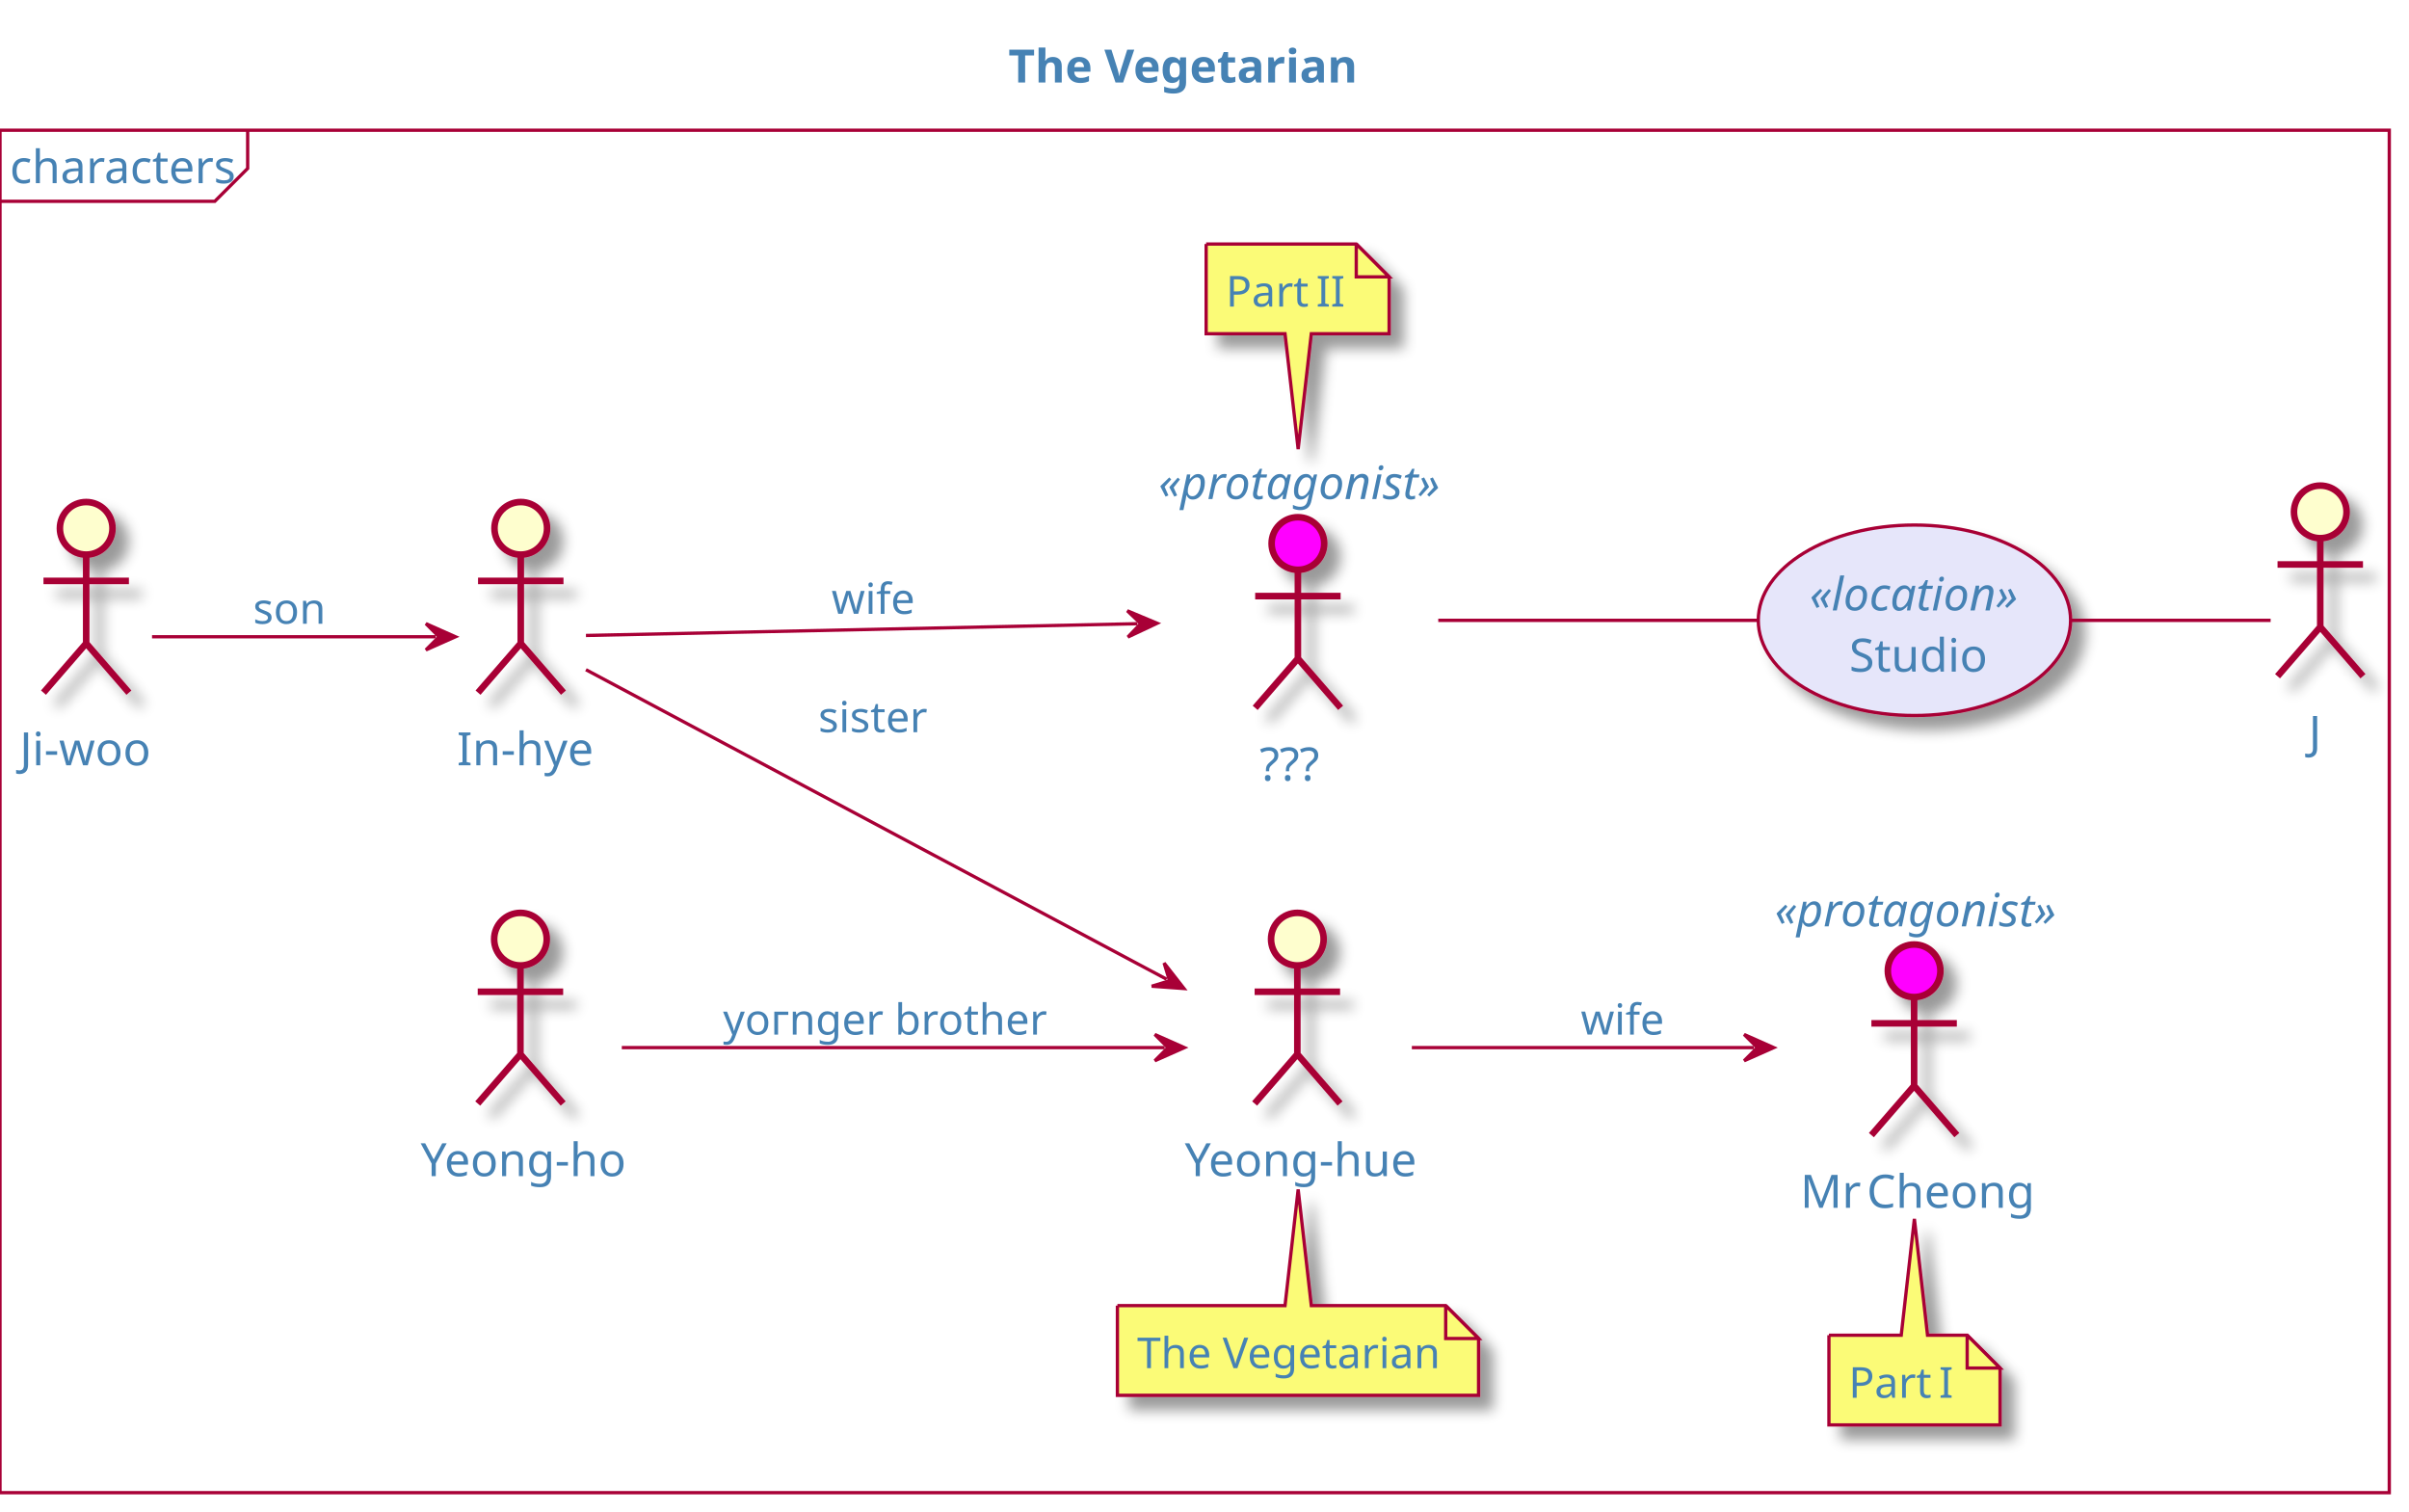
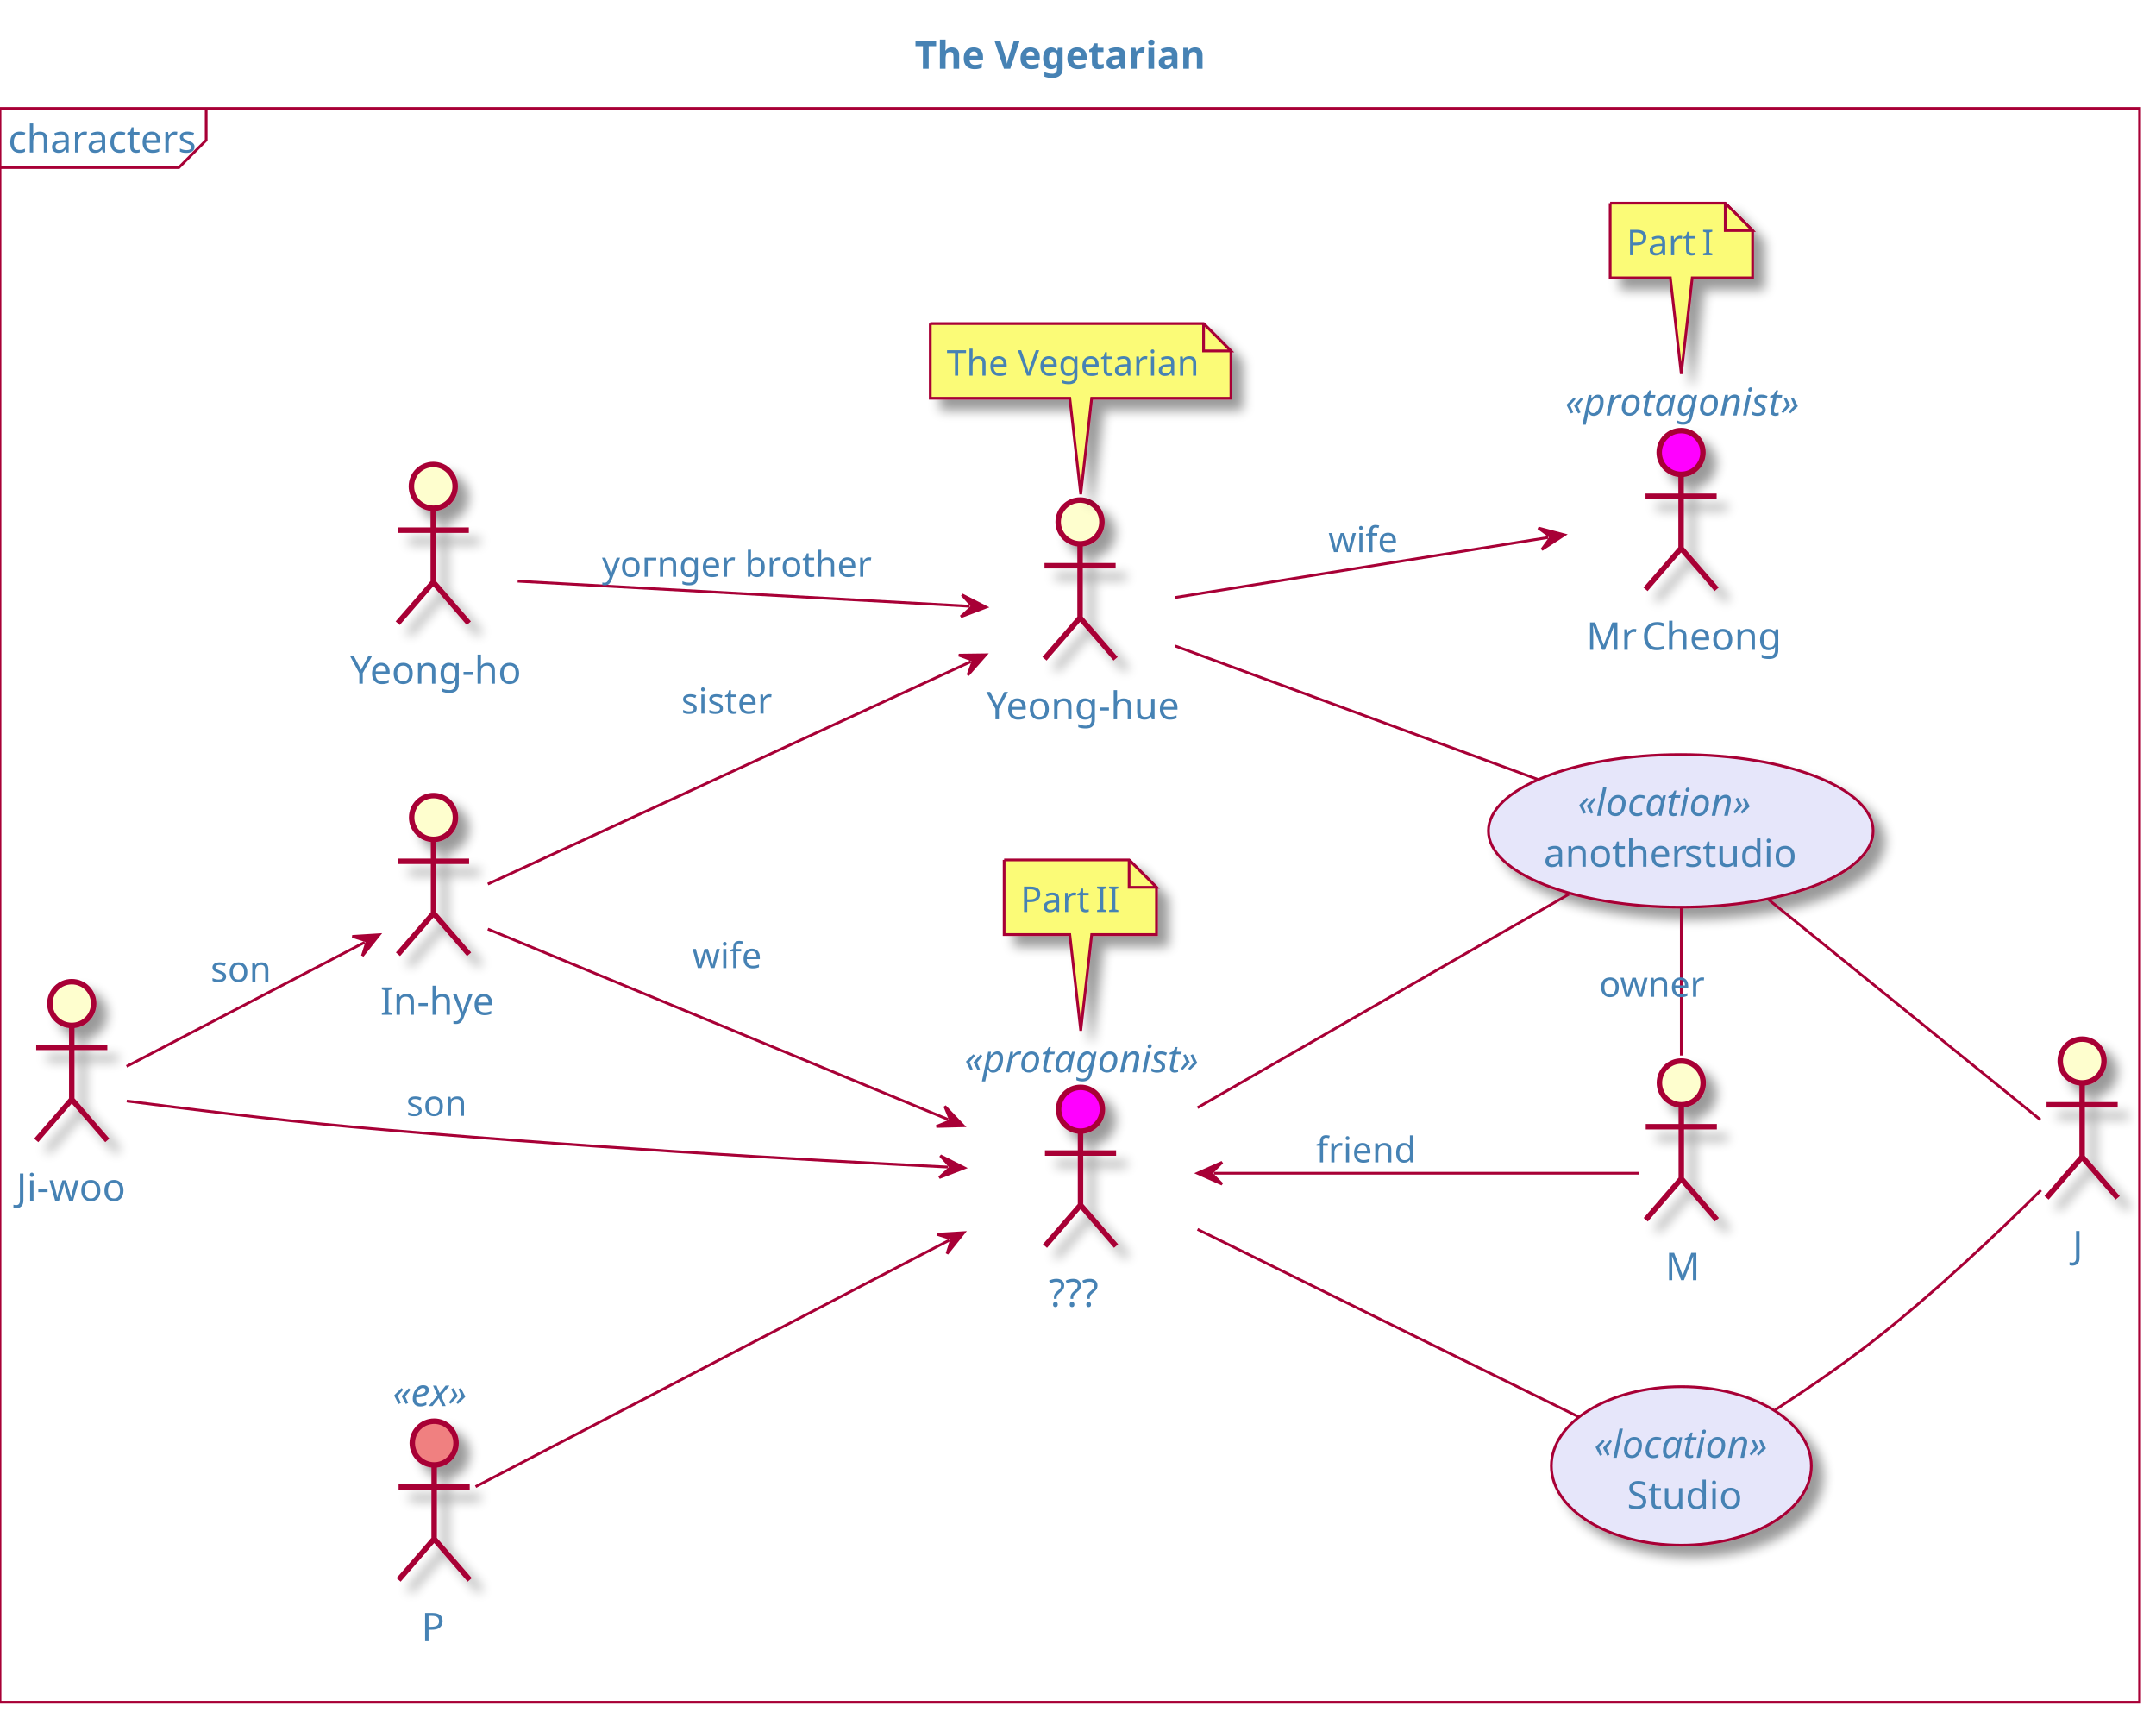
- <svg xmlns="http://www.w3.org/2000/svg" contentStyleType="text/css" height="460px" preserveAspectRatio="none" style="width:733px;height:460px;" version="1.1" viewBox="0 0 733 460" width="733px" zoomAndPan="magnify">
+ <svg xmlns="http://www.w3.org/2000/svg" contentStyleType="text/css" height="628px" preserveAspectRatio="none" style="width:788px;height:628px;" version="1.1" viewBox="0 0 788 628" width="788px" zoomAndPan="magnify">
  <defs>
-     <filter height="300%" id="fiuc9cywhitlz" width="300%" x="-1" y="-1">
+     <filter height="300%" id="f1q7u4tpdeazxj" width="300%" x="-1" y="-1">
      <feGaussianBlur result="blurOut" stdDeviation="2" />
      <feColorMatrix in="blurOut" result="blurOut2" type="matrix" values="0 0 0 0 0 0 0 0 0 0 0 0 0 0 0 0 0 0 .4 0" />
      <feOffset dx="4" dy="4" in="blurOut2" result="blurOut3" />
      <feBlend in="SourceGraphic" in2="blurOut3" mode="normal" />
    </filter>
  </defs>
  <g>
-     <text fill="#4682B4" font-family="sans-serif" font-size="14" font-weight="bold" lengthAdjust="spacing" textLength="100.365" x="306.817" y="25.107">The Vegetarian</text>
-     <rect fill="none" height="414.533" style="stroke:#A80036;stroke-width:1;" width="727" x="0" y="39.621" />
+     <text fill="#4682B4" font-family="sans-serif" font-size="14" font-weight="bold" lengthAdjust="spacing" textLength="100.365" x="334.317" y="25.107">The Vegetarian</text>
+     <rect fill="none" height="582.471" style="stroke:#A80036;stroke-width:1;" width="782" x="0" y="39.621" />
    <path d="M75.358,39.621 L75.358,51.242 L65.358,61.242 L0,61.242 " fill="none" style="stroke:#A80036;stroke-width:1;" />
    <text fill="#4682B4" font-family="sans-serif" font-size="14" lengthAdjust="spacing" textLength="65.358" x="3" y="55.728">characters</text>
    <g id="elem_narrator">
-       <ellipse cx="582.42" cy="295.363" fill="#FF00FF" filter="url(#fiuc9cywhitlz)" rx="8" ry="8" style="stroke:#A80036;stroke-width:2;" />
-       <path d="M582.42,303.363 L582.42,330.363 M569.42,311.363 L595.42,311.363 M582.42,330.363 L569.42,345.363 M582.42,330.363 L595.42,345.363 " fill="none" filter="url(#fiuc9cywhitlz)" style="stroke:#A80036;stroke-width:2;" />
-       <text fill="#4682B4" font-family="sans-serif" font-size="14" lengthAdjust="spacing" textLength="16.324" x="547.793" y="367.471">Mr</text>
-       <text fill="#4682B4" font-family="sans-serif" font-size="14" lengthAdjust="spacing" textLength="3.89" x="564.117" y="367.471"> </text>
-       <text fill="#4682B4" font-family="sans-serif" font-size="14" lengthAdjust="spacing" textLength="49.041" x="568.007" y="367.471">Cheong</text>
-       <text fill="#4682B4" font-family="sans-serif" font-size="14" font-style="italic" lengthAdjust="spacing" textLength="84.841" x="540" y="281.85">«protagonist»</text>
+       <ellipse cx="614.42" cy="165.363" fill="#FF00FF" filter="url(#f1q7u4tpdeazxj)" rx="8" ry="8" style="stroke:#A80036;stroke-width:2;" />
+       <path d="M614.42,173.363 L614.42,200.363 M601.42,181.363 L627.42,181.363 M614.42,200.363 L601.42,215.363 M614.42,200.363 L627.42,215.363 " fill="none" filter="url(#f1q7u4tpdeazxj)" style="stroke:#A80036;stroke-width:2;" />
+       <text fill="#4682B4" font-family="sans-serif" font-size="14" lengthAdjust="spacing" textLength="16.324" x="579.793" y="237.471">Mr</text>
+       <text fill="#4682B4" font-family="sans-serif" font-size="14" lengthAdjust="spacing" textLength="3.89" x="596.117" y="237.471"> </text>
+       <text fill="#4682B4" font-family="sans-serif" font-size="14" lengthAdjust="spacing" textLength="49.041" x="600.007" y="237.471">Cheong</text>
+       <text fill="#4682B4" font-family="sans-serif" font-size="14" font-style="italic" lengthAdjust="spacing" textLength="84.841" x="572" y="151.85">«protagonist»</text>
    </g>
    <g id="elem_GMN3">
-       <path d="M556.5,406.242 L556.5,433.533 A0,0 0 0 0 556.5,433.533 L608.565,433.533 A0,0 0 0 0 608.565,433.533 L608.565,416.242 L598.565,406.242 L586.5,406.242 L582.5,370.852 L578.5,406.242 L556.5,406.242 A0,0 0 0 0 556.5,406.242 " fill="#FBFB77" filter="url(#fiuc9cywhitlz)" style="stroke:#A80036;stroke-width:1;" />
-       <path d="M598.565,406.242 L598.565,416.242 L608.565,416.242 L598.565,406.242 " fill="#FBFB77" style="stroke:#A80036;stroke-width:1;" />
-       <text fill="#4682B4" font-family="sans-serif" font-size="13" lengthAdjust="spacing" textLength="23.842" x="562.5" y="425.271">Part</text>
-       <text fill="#4682B4" font-family="sans-serif" font-size="13" lengthAdjust="spacing" textLength="3.612" x="586.342" y="425.271"> </text>
-       <text fill="#4682B4" font-family="sans-serif" font-size="13" lengthAdjust="spacing" textLength="3.612" x="589.954" y="425.271">I</text>
+       <path d="M588.5,74.242 L588.5,101.533 A0,0 0 0 0 588.5,101.533 L610.5,101.533 L614.5,136.662 L618.5,101.533 L640.565,101.533 A0,0 0 0 0 640.565,101.533 L640.565,84.242 L630.565,74.242 L588.5,74.242 A0,0 0 0 0 588.5,74.242 " fill="#FBFB77" filter="url(#f1q7u4tpdeazxj)" style="stroke:#A80036;stroke-width:1;" />
+       <path d="M630.565,74.242 L630.565,84.242 L640.565,84.242 L630.565,74.242 " fill="#FBFB77" style="stroke:#A80036;stroke-width:1;" />
+       <text fill="#4682B4" font-family="sans-serif" font-size="13" lengthAdjust="spacing" textLength="23.842" x="594.5" y="93.27">Part</text>
+       <text fill="#4682B4" font-family="sans-serif" font-size="13" lengthAdjust="spacing" textLength="3.612" x="618.342" y="93.27"> </text>
+       <text fill="#4682B4" font-family="sans-serif" font-size="13" lengthAdjust="spacing" textLength="3.612" x="621.954" y="93.27">I</text>
    </g>
    <g id="elem_vegetarian">
-       <ellipse cx="394.752" cy="285.742" fill="#FEFECE" filter="url(#fiuc9cywhitlz)" rx="8" ry="8" style="stroke:#A80036;stroke-width:2;" />
-       <path d="M394.752,293.742 L394.752,320.742 M381.752,301.742 L407.752,301.742 M394.752,320.742 L381.752,335.742 M394.752,320.742 L407.752,335.742 " fill="none" filter="url(#fiuc9cywhitlz)" style="stroke:#A80036;stroke-width:2;" />
-       <text fill="#4682B4" font-family="sans-serif" font-size="14" lengthAdjust="spacing" textLength="68.503" x="360.5" y="357.85">Yeong-hue</text>
+       <ellipse cx="394.752" cy="190.742" fill="#FEFECE" filter="url(#f1q7u4tpdeazxj)" rx="8" ry="8" style="stroke:#A80036;stroke-width:2;" />
+       <path d="M394.752,198.742 L394.752,225.742 M381.752,206.742 L407.752,206.742 M394.752,225.742 L381.752,240.742 M394.752,225.742 L407.752,240.742 " fill="none" filter="url(#f1q7u4tpdeazxj)" style="stroke:#A80036;stroke-width:2;" />
+       <text fill="#4682B4" font-family="sans-serif" font-size="14" lengthAdjust="spacing" textLength="68.503" x="360.5" y="262.85">Yeong-hue</text>
    </g>
    <g id="elem_GMN7">
-       <path d="M340,397.242 L340,424.533 A0,0 0 0 0 340,424.533 L449.893,424.533 A0,0 0 0 0 449.893,424.533 L449.893,407.242 L439.893,397.242 L399,397.242 L395,361.892 L391,397.242 L340,397.242 A0,0 0 0 0 340,397.242 " fill="#FBFB77" filter="url(#fiuc9cywhitlz)" style="stroke:#A80036;stroke-width:1;" />
-       <path d="M439.893,397.242 L439.893,407.242 L449.893,407.242 L439.893,397.242 " fill="#FBFB77" style="stroke:#A80036;stroke-width:1;" />
-       <text fill="#4682B4" font-family="sans-serif" font-size="13" lengthAdjust="spacing" textLength="22.401" x="346" y="416.271">The</text>
-       <text fill="#4682B4" font-family="sans-serif" font-size="13" lengthAdjust="spacing" textLength="3.612" x="368.401" y="416.271"> </text>
-       <text fill="#4682B4" font-family="sans-serif" font-size="13" lengthAdjust="spacing" textLength="62.88" x="372.013" y="416.271">Vegetarian</text>
+       <path d="M340,118.242 L340,145.533 A0,0 0 0 0 340,145.533 L391,145.533 L395,180.622 L399,145.533 L449.893,145.533 A0,0 0 0 0 449.893,145.533 L449.893,128.242 L439.893,118.242 L340,118.242 A0,0 0 0 0 340,118.242 " fill="#FBFB77" filter="url(#f1q7u4tpdeazxj)" style="stroke:#A80036;stroke-width:1;" />
+       <path d="M439.893,118.242 L439.893,128.242 L449.893,128.242 L439.893,118.242 " fill="#FBFB77" style="stroke:#A80036;stroke-width:1;" />
+       <text fill="#4682B4" font-family="sans-serif" font-size="13" lengthAdjust="spacing" textLength="22.401" x="346" y="137.27">The</text>
+       <text fill="#4682B4" font-family="sans-serif" font-size="13" lengthAdjust="spacing" textLength="3.612" x="368.401" y="137.27"> </text>
+       <text fill="#4682B4" font-family="sans-serif" font-size="13" lengthAdjust="spacing" textLength="62.88" x="372.013" y="137.27">Vegetarian</text>
    </g>
    <g id="elem_sister">
-       <ellipse cx="158.455" cy="160.742" fill="#FEFECE" filter="url(#fiuc9cywhitlz)" rx="8" ry="8" style="stroke:#A80036;stroke-width:2;" />
-       <path d="M158.455,168.742 L158.455,195.742 M145.455,176.742 L171.455,176.742 M158.455,195.742 L145.455,210.742 M158.455,195.742 L171.455,210.742 " fill="none" filter="url(#fiuc9cywhitlz)" style="stroke:#A80036;stroke-width:2;" />
-       <text fill="#4682B4" font-family="sans-serif" font-size="14" lengthAdjust="spacing" textLength="38.91" x="139" y="232.85">In-hye</text>
+       <ellipse cx="158.455" cy="298.742" fill="#FEFECE" filter="url(#f1q7u4tpdeazxj)" rx="8" ry="8" style="stroke:#A80036;stroke-width:2;" />
+       <path d="M158.455,306.742 L158.455,333.742 M145.455,314.742 L171.455,314.742 M158.455,333.742 L145.455,348.742 M158.455,333.742 L171.455,348.742 " fill="none" filter="url(#f1q7u4tpdeazxj)" style="stroke:#A80036;stroke-width:2;" />
+       <text fill="#4682B4" font-family="sans-serif" font-size="14" lengthAdjust="spacing" textLength="38.91" x="139" y="370.85">In-hye</text>
    </g>
    <g id="elem_brother">
-       <ellipse cx="158.358" cy="285.742" fill="#FEFECE" filter="url(#fiuc9cywhitlz)" rx="8" ry="8" style="stroke:#A80036;stroke-width:2;" />
-       <path d="M158.358,293.742 L158.358,320.742 M145.358,301.742 L171.358,301.742 M158.358,320.742 L145.358,335.742 M158.358,320.742 L171.358,335.742 " fill="none" filter="url(#fiuc9cywhitlz)" style="stroke:#A80036;stroke-width:2;" />
-       <text fill="#4682B4" font-family="sans-serif" font-size="14" lengthAdjust="spacing" textLength="60.717" x="128" y="357.85">Yeong-ho</text>
+       <ellipse cx="158.358" cy="177.742" fill="#FEFECE" filter="url(#f1q7u4tpdeazxj)" rx="8" ry="8" style="stroke:#A80036;stroke-width:2;" />
+       <path d="M158.358,185.742 L158.358,212.742 M145.358,193.742 L171.358,193.742 M158.358,212.742 L145.358,227.742 M158.358,212.742 L171.358,227.742 " fill="none" filter="url(#f1q7u4tpdeazxj)" style="stroke:#A80036;stroke-width:2;" />
+       <text fill="#4682B4" font-family="sans-serif" font-size="14" lengthAdjust="spacing" textLength="60.717" x="128" y="249.85">Yeong-ho</text>
    </g>
    <g id="elem_nephew">
-       <ellipse cx="26.227" cy="160.742" fill="#FEFECE" filter="url(#fiuc9cywhitlz)" rx="8" ry="8" style="stroke:#A80036;stroke-width:2;" />
-       <path d="M26.227,168.742 L26.227,195.742 M13.227,176.742 L39.227,176.742 M26.227,195.742 L13.227,210.742 M26.227,195.742 L39.227,210.742 " fill="none" filter="url(#fiuc9cywhitlz)" style="stroke:#A80036;stroke-width:2;" />
-       <text fill="#4682B4" font-family="sans-serif" font-size="14" lengthAdjust="spacing" textLength="40.455" x="6" y="232.85">Ji-woo</text>
+       <ellipse cx="26.227" cy="366.742" fill="#FEFECE" filter="url(#f1q7u4tpdeazxj)" rx="8" ry="8" style="stroke:#A80036;stroke-width:2;" />
+       <path d="M26.227,374.742 L26.227,401.742 M13.227,382.742 L39.227,382.742 M26.227,401.742 L13.227,416.742 M26.227,401.742 L39.227,416.742 " fill="none" filter="url(#f1q7u4tpdeazxj)" style="stroke:#A80036;stroke-width:2;" />
+       <text fill="#4682B4" font-family="sans-serif" font-size="14" lengthAdjust="spacing" textLength="40.455" x="6" y="438.85">Ji-woo</text>
    </g>
    <g id="elem_studio">
-       <ellipse cx="582.516" cy="188.717" fill="#E6E6FA" filter="url(#fiuc9cywhitlz)" rx="47.516" ry="28.974" style="stroke:#A80036;stroke-width:1;" />
-       <text fill="#4682B4" font-family="sans-serif" font-size="14" font-style="italic" lengthAdjust="spacing" textLength="63.827" x="550.602" y="185.729">«location»</text>
-       <text fill="#4682B4" font-family="sans-serif" font-size="14" lengthAdjust="spacing" textLength="39.696" x="562.668" y="204.35">Studio</text>
+       <ellipse cx="614.516" cy="535.717" fill="#E6E6FA" filter="url(#f1q7u4tpdeazxj)" rx="47.516" ry="28.974" style="stroke:#A80036;stroke-width:1;" />
+       <text fill="#4682B4" font-family="sans-serif" font-size="14" font-style="italic" lengthAdjust="spacing" textLength="63.827" x="582.602" y="532.729">«location»</text>
+       <text fill="#4682B4" font-family="sans-serif" font-size="14" lengthAdjust="spacing" textLength="39.696" x="594.668" y="551.35">Studio</text>
    </g>
    <g id="elem_he">
-       <ellipse cx="394.92" cy="165.363" fill="#FF00FF" filter="url(#fiuc9cywhitlz)" rx="8" ry="8" style="stroke:#A80036;stroke-width:2;" />
-       <path d="M394.92,173.363 L394.92,200.363 M381.92,181.363 L407.92,181.363 M394.92,200.363 L381.92,215.363 M394.92,200.363 L407.92,215.363 " fill="none" filter="url(#fiuc9cywhitlz)" style="stroke:#A80036;stroke-width:2;" />
-       <text fill="#4682B4" font-family="sans-serif" font-size="14" lengthAdjust="spacing" textLength="23.358" x="383.241" y="237.471">???</text>
-       <text fill="#4682B4" font-family="sans-serif" font-size="14" font-style="italic" lengthAdjust="spacing" textLength="84.841" x="352.5" y="151.85">«protagonist»</text>
+       <ellipse cx="394.92" cy="405.363" fill="#FF00FF" filter="url(#f1q7u4tpdeazxj)" rx="8" ry="8" style="stroke:#A80036;stroke-width:2;" />
+       <path d="M394.92,413.363 L394.92,440.363 M381.92,421.363 L407.92,421.363 M394.92,440.363 L381.92,455.363 M394.92,440.363 L407.92,455.363 " fill="none" filter="url(#f1q7u4tpdeazxj)" style="stroke:#A80036;stroke-width:2;" />
+       <text fill="#4682B4" font-family="sans-serif" font-size="14" lengthAdjust="spacing" textLength="23.358" x="383.241" y="477.471">???</text>
+       <text fill="#4682B4" font-family="sans-serif" font-size="14" font-style="italic" lengthAdjust="spacing" textLength="84.841" x="352.5" y="391.85">«protagonist»</text>
    </g>
-     <g id="elem_GMN19">
-       <path d="M367,74.242 L367,101.533 A0,0 0 0 0 367,101.533 L391,101.533 L395,136.662 L399,101.533 L422.677,101.533 A0,0 0 0 0 422.677,101.533 L422.677,84.242 L412.677,74.242 L367,74.242 A0,0 0 0 0 367,74.242 " fill="#FBFB77" filter="url(#fiuc9cywhitlz)" style="stroke:#A80036;stroke-width:1;" />
-       <path d="M412.677,74.242 L412.677,84.242 L422.677,84.242 L412.677,74.242 " fill="#FBFB77" style="stroke:#A80036;stroke-width:1;" />
-       <text fill="#4682B4" font-family="sans-serif" font-size="13" lengthAdjust="spacing" textLength="23.842" x="373" y="93.27">Part</text>
-       <text fill="#4682B4" font-family="sans-serif" font-size="13" lengthAdjust="spacing" textLength="3.612" x="396.842" y="93.27"> </text>
-       <text fill="#4682B4" font-family="sans-serif" font-size="13" lengthAdjust="spacing" textLength="7.224" x="400.454" y="93.27">II</text>
+     <g id="elem_GMN20">
+       <path d="M367,314.242 L367,341.533 A0,0 0 0 0 367,341.533 L391,341.533 L395,376.662 L399,341.533 L422.677,341.533 A0,0 0 0 0 422.677,341.533 L422.677,324.242 L412.677,314.242 L367,314.242 A0,0 0 0 0 367,314.242 " fill="#FBFB77" filter="url(#f1q7u4tpdeazxj)" style="stroke:#A80036;stroke-width:1;" />
+       <path d="M412.677,314.242 L412.677,324.242 L422.677,324.242 L412.677,314.242 " fill="#FBFB77" style="stroke:#A80036;stroke-width:1;" />
+       <text fill="#4682B4" font-family="sans-serif" font-size="13" lengthAdjust="spacing" textLength="23.842" x="373" y="333.271">Part</text>
+       <text fill="#4682B4" font-family="sans-serif" font-size="13" lengthAdjust="spacing" textLength="3.612" x="396.842" y="333.271"> </text>
+       <text fill="#4682B4" font-family="sans-serif" font-size="13" lengthAdjust="spacing" textLength="7.224" x="400.454" y="333.271">II</text>
    </g>
    <g id="elem_J">
-       <ellipse cx="706" cy="155.742" fill="#FEFECE" filter="url(#fiuc9cywhitlz)" rx="8" ry="8" style="stroke:#A80036;stroke-width:2;" />
-       <path d="M706,163.742 L706,190.742 M693,171.742 L719,171.742 M706,190.742 L693,205.742 M706,190.742 L719,205.742 " fill="none" filter="url(#fiuc9cywhitlz)" style="stroke:#A80036;stroke-width:2;" />
-       <text fill="#4682B4" font-family="sans-serif" font-size="14" lengthAdjust="spacing" textLength="7" x="702.5" y="227.85">J</text>
+       <ellipse cx="761" cy="387.742" fill="#FEFECE" filter="url(#f1q7u4tpdeazxj)" rx="8" ry="8" style="stroke:#A80036;stroke-width:2;" />
+       <path d="M761,395.742 L761,422.742 M748,403.742 L774,403.742 M761,422.742 L748,437.742 M761,422.742 L774,437.742 " fill="none" filter="url(#f1q7u4tpdeazxj)" style="stroke:#A80036;stroke-width:2;" />
+       <text fill="#4682B4" font-family="sans-serif" font-size="14" lengthAdjust="spacing" textLength="7" x="757.5" y="459.85">J</text>
+     </g>
+     <g id="elem_mstudio">
+       <ellipse cx="614.307" cy="303.627" fill="#E6E6FA" filter="url(#f1q7u4tpdeazxj)" rx="70.307" ry="27.885" style="stroke:#A80036;stroke-width:1;" />
+       <text fill="#4682B4" font-family="sans-serif" font-size="14" font-style="italic" lengthAdjust="spacing" textLength="63.827" x="576.653" y="298.122">«location»</text>
+       <text fill="#4682B4" font-family="sans-serif" font-size="14" lengthAdjust="spacing" textLength="47.482" x="564.202" y="316.743">another</text>
+       <text fill="#4682B4" font-family="sans-serif" font-size="14" lengthAdjust="spacing" textLength="3.89" x="611.684" y="316.743"> </text>
+       <text fill="#4682B4" font-family="sans-serif" font-size="14" lengthAdjust="spacing" textLength="37.358" x="615.574" y="316.743">studio</text>
+     </g>
+     <g id="elem_M">
+       <ellipse cx="614.5" cy="395.742" fill="#FEFECE" filter="url(#f1q7u4tpdeazxj)" rx="8" ry="8" style="stroke:#A80036;stroke-width:2;" />
+       <path d="M614.5,403.742 L614.5,430.742 M601.5,411.742 L627.5,411.742 M614.5,430.742 L601.5,445.742 M614.5,430.742 L627.5,445.742 " fill="none" filter="url(#f1q7u4tpdeazxj)" style="stroke:#A80036;stroke-width:2;" />
+       <text fill="#4682B4" font-family="sans-serif" font-size="14" lengthAdjust="spacing" textLength="11.662" x="608.669" y="467.85">M</text>
+     </g>
+     <g id="elem_P">
+       <ellipse cx="158.679" cy="527.363" fill="#F08080" filter="url(#f1q7u4tpdeazxj)" rx="8" ry="8" style="stroke:#A80036;stroke-width:2;" />
+       <path d="M158.679,535.363 L158.679,562.363 M145.679,543.363 L171.679,543.363 M158.679,562.363 L145.679,577.363 M158.679,562.363 L171.679,577.363 " fill="none" filter="url(#f1q7u4tpdeazxj)" style="stroke:#A80036;stroke-width:2;" />
+       <text fill="#4682B4" font-family="sans-serif" font-size="14" lengthAdjust="spacing" textLength="9.338" x="154.01" y="599.471">P</text>
+       <text fill="#4682B4" font-family="sans-serif" font-size="14" font-style="italic" lengthAdjust="spacing" textLength="30.358" x="143.5" y="513.85">«ex»</text>
    </g>
    <g id="link_vegetarian_narrator">
-       <path d="M429.59,318.742 C460.5,318.742 500.44,318.742 533.7,318.742 " fill="none" id="vegetarian-to-narrator" style="stroke:#A80036;stroke-width:1;" />
-       <polygon fill="#A80036" points="539.7,318.742,530.7,314.742,534.7,318.742,530.7,322.742,539.7,318.742" style="stroke:#A80036;stroke-width:1;" />
-       <text fill="#4682B4" font-family="sans-serif" font-size="13" lengthAdjust="spacing" textLength="23.118" x="481" y="314.771">wife</text>
+       <path d="M429.51,218.352 C467.76,212.192 524.446,203.075 565.836,196.415 " fill="none" id="vegetarian-to-narrator" style="stroke:#A80036;stroke-width:1;" />
+       <polygon fill="#A80036" points="571.76,195.462,562.239,192.943,566.823,196.256,563.51,200.841,571.76,195.462" style="stroke:#A80036;stroke-width:1;" />
+       <text fill="#4682B4" font-family="sans-serif" font-size="13" lengthAdjust="spacing" textLength="23.118" x="485.5" y="201.77">wife</text>
    </g>
    <g id="link_sister_vegetarian">
-       <path d="M178.29,203.762 C217.85,224.852 304.896,271.239 354.976,297.939 " fill="none" id="sister-to-vegetarian" style="stroke:#A80036;stroke-width:1;" />
-       <polygon fill="#A80036" points="360.27,300.762,354.21,292.998,355.858,298.41,350.446,300.058,360.27,300.762" style="stroke:#A80036;stroke-width:1;" />
-       <text fill="#4682B4" font-family="sans-serif" font-size="13" lengthAdjust="spacing" textLength="31.059" x="249" y="222.77">sister</text>
+       <path d="M178.29,323.082 C217.85,304.862 304.74,264.852 354.82,241.792 " fill="none" id="sister-to-vegetarian" style="stroke:#A80036;stroke-width:1;" />
+       <polygon fill="#A80036" points="360.27,239.282,350.422,239.413,355.728,241.374,353.768,246.68,360.27,239.282" style="stroke:#A80036;stroke-width:1;" />
+       <text fill="#4682B4" font-family="sans-serif" font-size="13" lengthAdjust="spacing" textLength="31.059" x="249" y="260.771">sister</text>
    </g>
    <g id="link_brother_vegetarian">
-       <path d="M189.2,318.742 C232.95,318.742 308.49,318.742 354.38,318.742 " fill="none" id="brother-to-vegetarian" style="stroke:#A80036;stroke-width:1;" />
-       <polygon fill="#A80036" points="360.38,318.742,351.38,314.742,355.38,318.742,351.38,322.742,360.38,318.742" style="stroke:#A80036;stroke-width:1;" />
-       <text fill="#4682B4" font-family="sans-serif" font-size="13" lengthAdjust="spacing" textLength="89.293" x="220" y="314.771">yoгnger brother</text>
+       <path d="M189.2,212.392 C232.95,214.812 308.499,218.999 354.389,221.549 " fill="none" id="brother-to-vegetarian" style="stroke:#A80036;stroke-width:1;" />
+       <polygon fill="#A80036" points="360.38,221.882,351.616,217.389,355.388,221.605,351.172,225.377,360.38,221.882" style="stroke:#A80036;stroke-width:1;" />
+       <text fill="#4682B4" font-family="sans-serif" font-size="13" lengthAdjust="spacing" textLength="89.293" x="220" y="210.77">yoгnger brother</text>
    </g>
    <g id="link_nephew_sister">
-       <path d="M46.26,193.742 C71.07,193.742 107.94,193.742 132.59,193.742 " fill="none" id="nephew-to-sister" style="stroke:#A80036;stroke-width:1;" />
-       <polygon fill="#A80036" points="138.59,193.742,129.59,189.742,133.59,193.742,129.59,197.742,138.59,193.742" style="stroke:#A80036;stroke-width:1;" />
-       <text fill="#4682B4" font-family="sans-serif" font-size="13" lengthAdjust="spacing" textLength="20.96" x="77" y="189.77">son</text>
+       <path d="M46.26,389.712 C71.07,376.782 108.62,357.216 133.269,344.366 " fill="none" id="nephew-to-sister" style="stroke:#A80036;stroke-width:1;" />
+       <polygon fill="#A80036" points="138.59,341.592,128.76,342.205,134.156,343.904,132.458,349.3,138.59,341.592" style="stroke:#A80036;stroke-width:1;" />
+       <text fill="#4682B4" font-family="sans-serif" font-size="13" lengthAdjust="spacing" textLength="20.96" x="77" y="358.771">son</text>
+     </g>
+     <g id="link_nephew_he">
+       <path d="M46.33,402.352 C66.63,405.022 99.51,409.142 128,411.742 C207.26,418.982 294.098,423.861 346.488,426.491 " fill="none" id="nephew-to-he" style="stroke:#A80036;stroke-width:1;" />
+       <polygon fill="#A80036" points="352.48,426.792,343.692,422.346,347.486,426.541,343.291,430.336,352.48,426.792" style="stroke:#A80036;stroke-width:1;" />
+       <text fill="#4682B4" font-family="sans-serif" font-size="13" lengthAdjust="spacing" textLength="20.96" x="148.5" y="407.771">son</text>
    </g>
    <g id="link_sister_he">
-       <path d="M178.29,193.342 C215.79,192.542 294.691,190.861 346.091,189.761 " fill="none" id="sister-to-he" style="stroke:#A80036;stroke-width:1;" />
-       <polygon fill="#A80036" points="352.09,189.632,343.007,185.826,347.091,189.739,343.178,193.824,352.09,189.632" style="stroke:#A80036;stroke-width:1;" />
-       <text fill="#4682B4" font-family="sans-serif" font-size="13" lengthAdjust="spacing" textLength="23.118" x="253" y="186.77">wife</text>
+       <path d="M178.29,339.512 C215.79,355.022 295.146,387.849 346.546,409.109 " fill="none" id="sister-to-he" style="stroke:#A80036;stroke-width:1;" />
+       <polygon fill="#A80036" points="352.09,411.402,345.302,404.266,347.47,409.491,342.245,411.659,352.09,411.402" style="stroke:#A80036;stroke-width:1;" />
+       <text fill="#4682B4" font-family="sans-serif" font-size="13" lengthAdjust="spacing" textLength="23.118" x="253" y="353.771">wife</text>
    </g>
    <g id="link_he_studio">
-       <path d="M437.63,188.742 C466.47,188.742 504.9,188.742 534.79,188.742 " fill="none" id="he-studio" style="stroke:#A80036;stroke-width:1;" />
+       <path d="M437.68,449.242 C478.01,469.092 538.55,498.872 577.02,517.792 " fill="none" id="he-studio" style="stroke:#A80036;stroke-width:1;" />
    </g>
    <g id="link_studio_J">
-       <path d="M630.13,188.742 C651.81,188.742 676.03,188.742 690.9,188.742 " fill="none" id="studio-J" style="stroke:#A80036;stroke-width:1;" />
+       <path d="M648.78,515.252 C660.51,507.632 673.61,498.662 685,489.742 C707.43,472.182 731.31,449.422 745.95,434.942 " fill="none" id="studio-J" style="stroke:#A80036;stroke-width:1;" />
+     </g>
+     <g id="link_he_mstudio">
+       <path d="M437.68,404.792 C476.78,382.312 534.86,348.932 573.43,326.772 " fill="none" id="he-mstudio" style="stroke:#A80036;stroke-width:1;" />
+     </g>
+     <g id="link_mstudio_M">
+       <path d="M614.5,331.922 C614.5,347.792 614.5,367.932 614.5,385.722 " fill="none" id="mstudio-M" style="stroke:#A80036;stroke-width:1;" />
+       <text fill="#4682B4" font-family="sans-serif" font-size="13" lengthAdjust="spacing" textLength="35.407" x="584.5" y="364.271">owner</text>
+     </g>
+     <g id="link_he_M">
+       <path d="M443.68,428.742 C493.02,428.742 566.58,428.742 599.02,428.742 " fill="none" id="he-backto-M" style="stroke:#A80036;stroke-width:1;" />
+       <polygon fill="#A80036" points="437.68,428.742,446.68,432.742,442.68,428.742,446.68,424.742,437.68,428.742" style="stroke:#A80036;stroke-width:1;" />
+       <text fill="#4682B4" font-family="sans-serif" font-size="13" lengthAdjust="spacing" textLength="32.519" x="481" y="424.771">friend</text>
+     </g>
+     <g id="link_vegetarian_mstudio">
+       <path d="M429.51,236.062 C464.9,249.082 521.14,269.772 562.14,284.852 " fill="none" id="vegetarian-mstudio" style="stroke:#A80036;stroke-width:1;" />
+     </g>
+     <g id="link_mstudio_J">
+       <path d="M646.5,328.842 C677.18,353.682 722.79,390.612 745.73,409.192 " fill="none" id="mstudio-J" style="stroke:#A80036;stroke-width:1;" />
+     </g>
+     <g id="link_P_he">
+       <path d="M173.82,543.292 C208.62,525.182 293.407,481.071 346.947,453.221 " fill="none" id="P-to-he" style="stroke:#A80036;stroke-width:1;" />
+       <polygon fill="#A80036" points="352.27,450.452,342.44,451.057,347.834,452.76,346.132,458.154,352.27,450.452" style="stroke:#A80036;stroke-width:1;" />
    </g>
  </g>
</svg>
